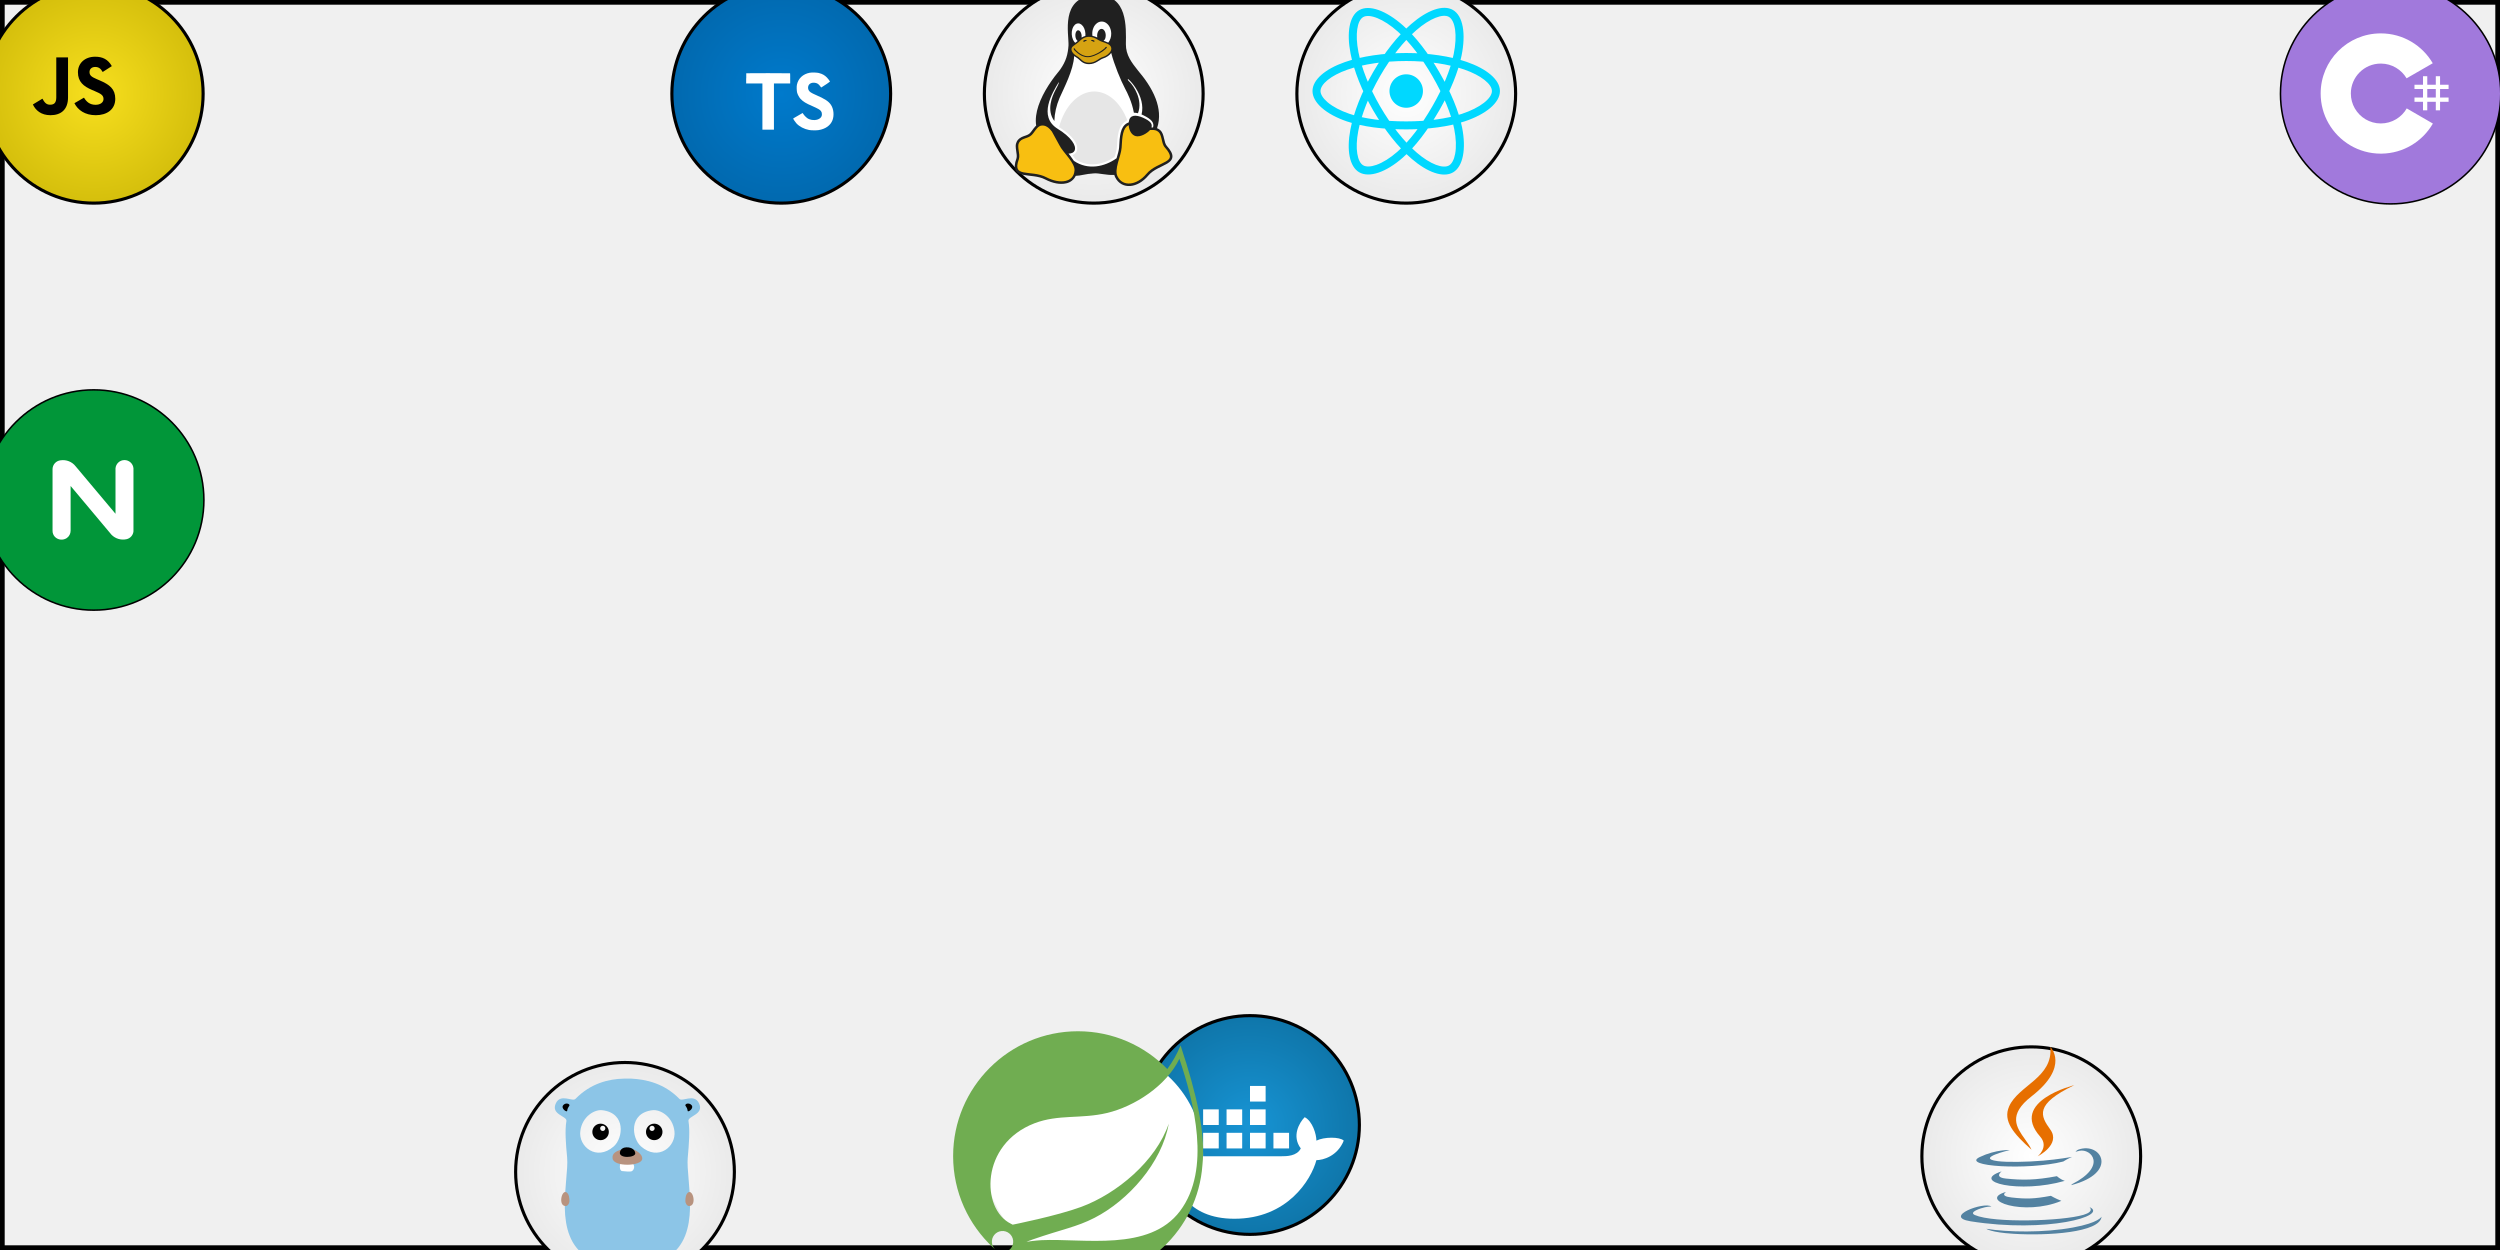
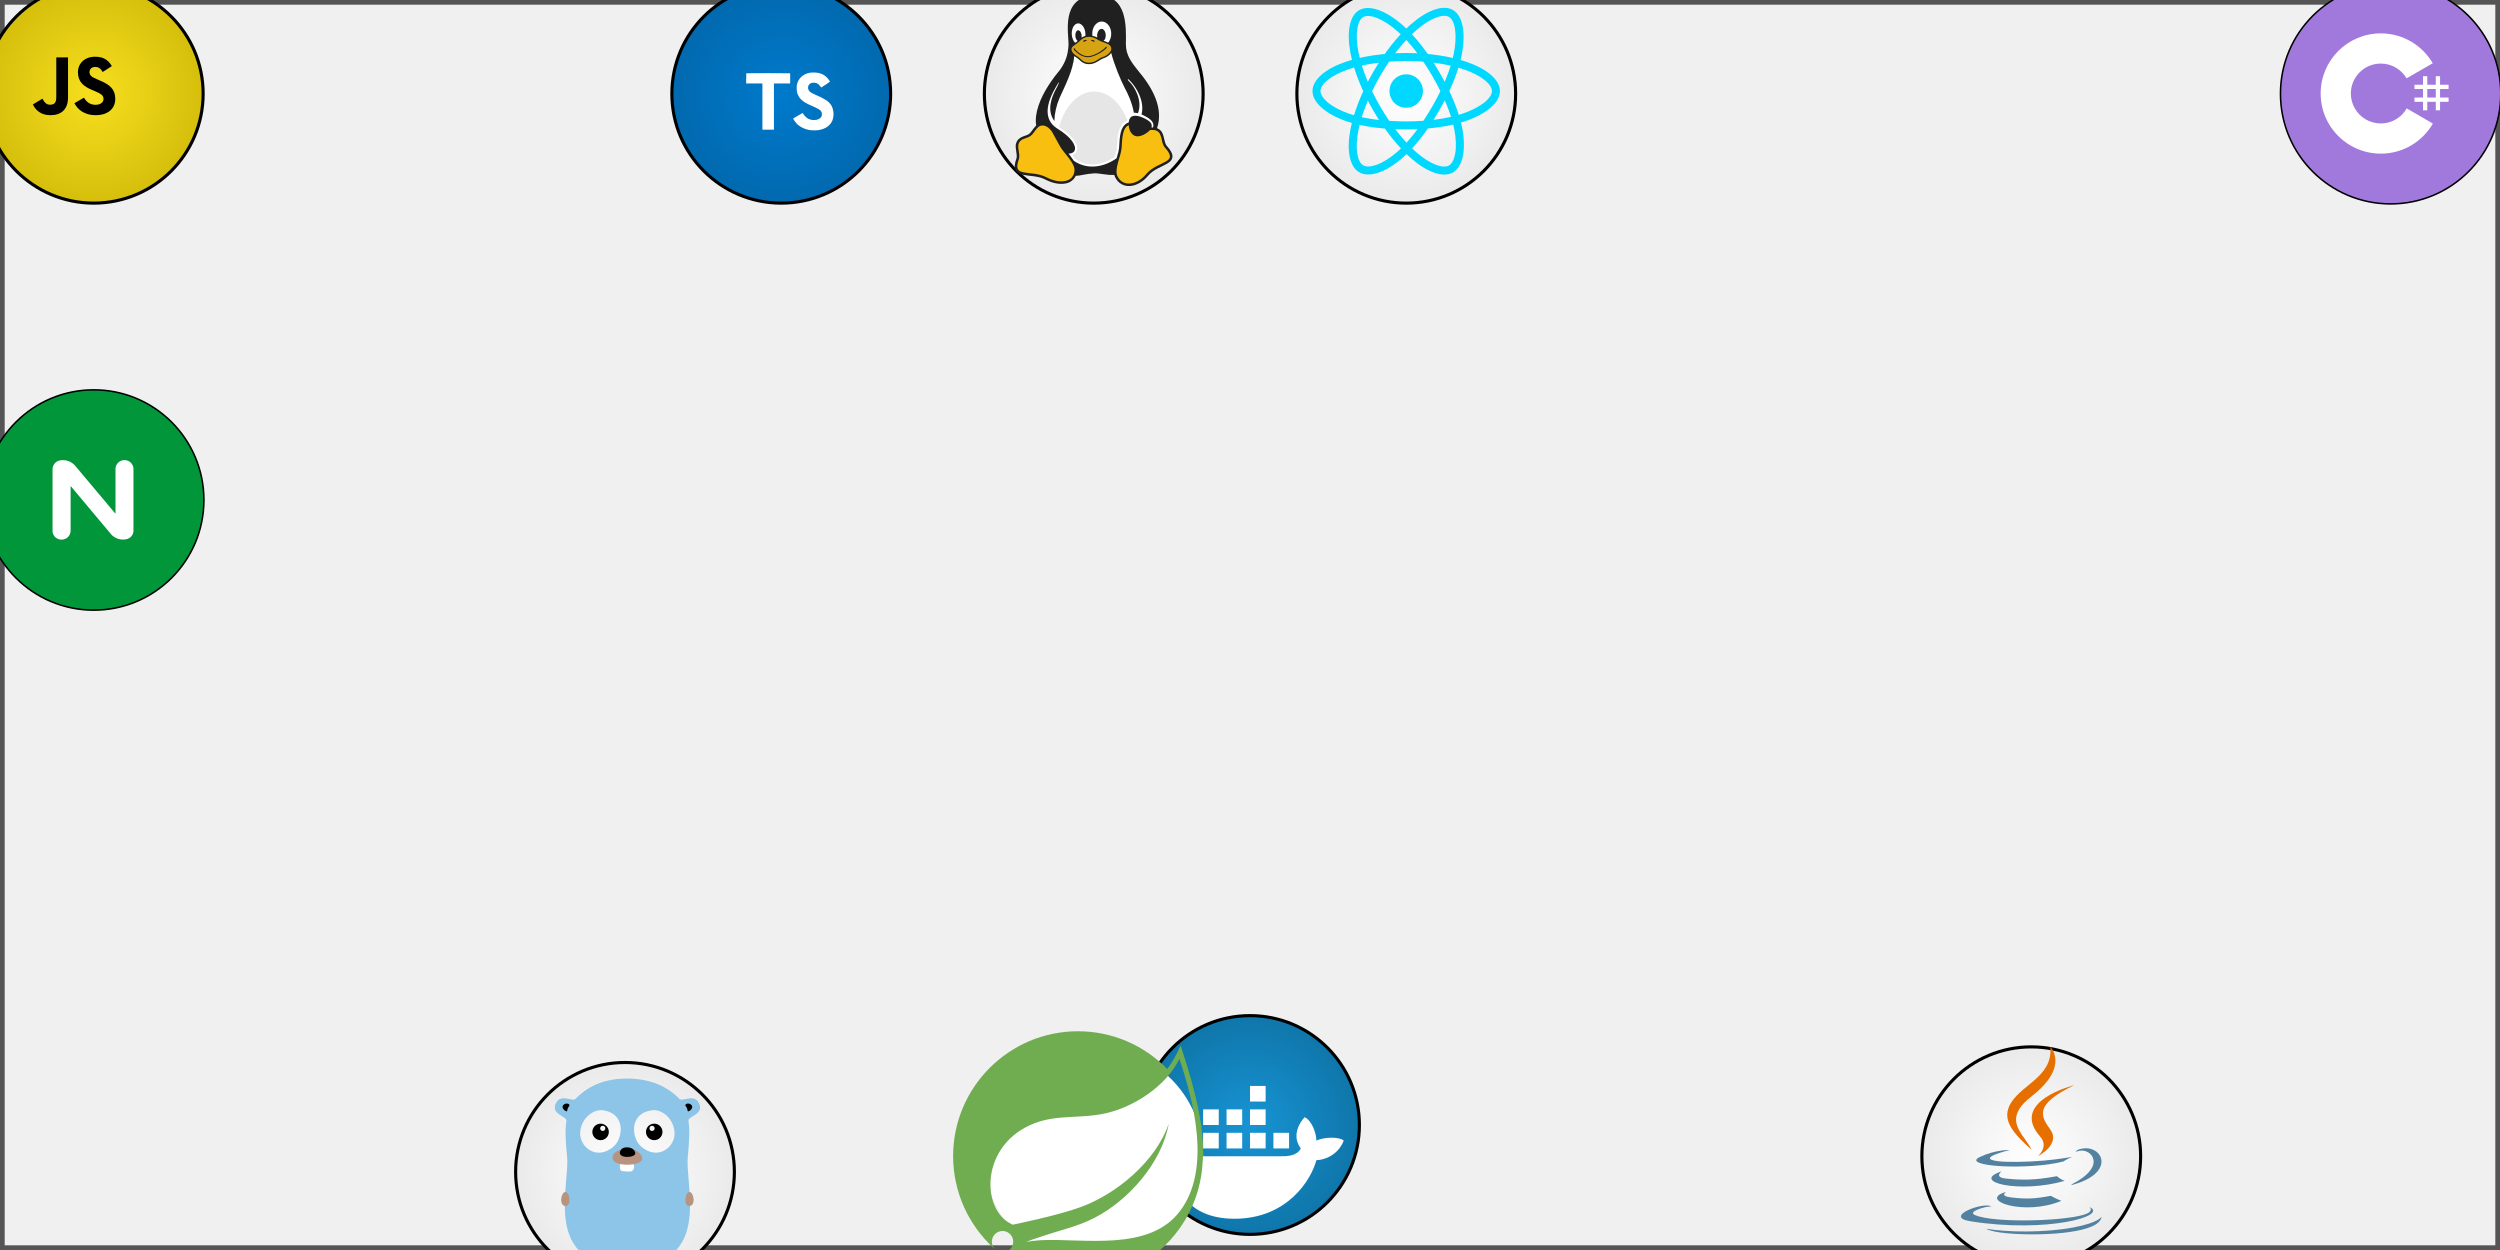
<svg xmlns="http://www.w3.org/2000/svg" width="800" height="400" viewBox="0 0 800 400">
-   <rect x="0" y="0" width="800" height="400" fill="none" stroke="#000" stroke-width="3" />
+   <rect x="0" y="0" width="800" height="400" fill="none" stroke="#555555" stroke-width="3" />
  <defs>
    <radialGradient id="JS" cx="50%" cy="50%" r="50%" fx="50%" fy="50%">
      <stop offset="0%" stop-color="#F7DF1E" />
      <stop offset="100%" stop-color="#d5bf0c" />
    </radialGradient>
    <radialGradient id="TS" cx="50%" cy="50%" r="50%" fx="50%" fy="50%">
      <stop offset="0%" stop-color="#007acc" />
      <stop offset="100%" stop-color="#0169af" />
    </radialGradient>
    <radialGradient id="Docker" cx="50%" cy="50%" r="50%" fx="50%" fy="50%">
      <stop offset="0%" stop-color="#1794D4" />
      <stop offset="100%" stop-color="#0f76aa" />
    </radialGradient>
    <radialGradient id="Csharp" cx="50%" cy="50%" r="50%" fx="50%" fy="50%">
      <stop offset="0%" stop-color="#a179dc" />
      <stop offset="100%" stop-color="#a179dc" />
    </radialGradient>
    <radialGradient id="Java" cx="50%" cy="50%" r="50%" fx="50%" fy="50%">
      <stop offset="0%" stop-color="#ffffff" />
      <stop offset="100%" stop-color="#eaeaea" />
    </radialGradient>
    <radialGradient id="React" cx="50%" cy="50%" r="50%" fx="50%" fy="50%">
      <stop offset="0%" stop-color="#ffffff" />
      <stop offset="100%" stop-color="#eaeaea" />
    </radialGradient>
    <radialGradient id="SpringBoot" cx="50%" cy="50%" r="50%" fx="50%" fy="50%">
      <stop offset="0%" stop-color="#ffffff" />
      <stop offset="100%" stop-color="#ffffff" />
    </radialGradient>
    <radialGradient id="Nginx" cx="50%" cy="50%" r="50%" fx="50%" fy="50%">
      <stop offset="0%" stop-color="#019639" />
      <stop offset="100%" stop-color="#019639" />
    </radialGradient>
    <radialGradient id="Linux" cx="50%" cy="50%" r="50%" fx="50%" fy="50%">
      <stop offset="0%" stop-color="#ffffff" />
      <stop offset="100%" stop-color="#eaeaea" />
    </radialGradient>
    <radialGradient id="Golang" cx="50%" cy="50%" r="50%" fx="50%" fy="50%">
      <stop offset="0%" stop-color="#ffffff" />
      <stop offset="100%" stop-color="#eaeaea" />
    </radialGradient>
  </defs>
  <g>
    <circle cx="30" cy="30" r="35" fill="url(#JS)" stroke="#000" stroke-width="1" />
    <svg width="40px" height="40px" viewBox="0 0     256   256" preserveAspectRatio="xMinYMin meet" fill="#000000">
      <g id="SVGRepo_iconCarrier">
        <path d="M67.312 213.932l19.59-11.856c3.78 6.701 7.218 12.371 15.465 12.371 7.905 0 12.89-3.092 12.89-15.12v-81.798h24.057v82.138c0 24.917-14.606 36.259-35.916 36.259-19.245 0-30.416-9.967-36.087-21.996M152.381 211.354l19.588-11.341c5.157 8.421 11.859 14.607 23.715 14.607 9.969 0 16.325-4.984 16.325-11.858 0-8.248-6.53-11.17-17.528-15.98l-6.013-2.58c-17.357-7.387-28.87-16.667-28.87-36.257 0-18.044 13.747-31.792 35.228-31.792 15.294 0 26.292 5.328 34.196 19.247L210.29 147.43c-4.125-7.389-8.591-10.31-15.465-10.31-7.046 0-11.514 4.468-11.514 10.31 0 7.217 4.468 10.14 14.778 14.608l6.014 2.577c20.45 8.765 31.963 17.7 31.963 37.804 0 21.654-17.012 33.51-39.867 33.51-22.339 0-36.774-10.654-43.819-24.574" />
      </g>
    </svg>
    <animateTransform attributeName="transform" type="translate" values="6,6; 96,336; 6,6" keyTimes="0;0.5;1" dur="20s" repeatCount="indefinite" />
  </g>
  <g>
    <circle cx="250" cy="30" r="35" fill="url(#TS)" stroke="#000" stroke-width="1" />
    <svg width="40px" height="40px" x="230" y="5" viewBox="0 0 400 400" id="Layer_1">
      <style>
        .st0 {
          fill: #007acc00
        }

        .st1 {
          fill: #fff
        }
      </style>
      <path class="st0" d="M0 200V0h400v400H0" />
      <path class="st1" d="M87.7 200.7V217h52v148h36.9V217h52v-16c0-9 0-16.3-.4-16.5 0-.3-31.7-.4-70.2-.4l-70 .3v16.4l-.3-.1zM321.4 184c10.2 2.4 18 7 25 14.3 3.7 4 9.2 11 9.6 12.8 0 .6-17.3 12.3-27.8 18.8-.4.3-2-1.4-3.6-4-5.2-7.4-10.5-10.6-18.8-11.2-12-.8-20 5.5-20 16 0 3.2.6 5 1.8 7.6 2.7 5.5 7.7 8.8 23.2 15.6 28.6 12.3 41 20.4 48.5 32 8.5 13 10.4 33.4 4.7 48.7-6.4 16.7-22 28-44.3 31.7-7 1.2-23 1-30.5-.3-16-3-31.3-11-40.7-21.3-3.7-4-10.8-14.7-10.4-15.4l3.8-2.4 15-8.7 11.3-6.6 2.6 3.5c3.3 5.2 10.7 12.2 15 14.6 13 6.7 30.4 5.8 39-2 3.7-3.4 5.3-7 5.3-12 0-4.6-.7-6.7-3-10.2-3.2-4.4-9.6-8-27.6-16-20.7-8.8-29.5-14.4-37.7-23-4.7-5.2-9-13.3-11-20-1.5-5.8-2-20-.6-25.7 4.3-20 19.4-34 41-38 7-1.4 23.5-.8 30.4 1l-.2.2z" />
    </svg>
    <animateTransform attributeName="transform" type="translate" values="6,6; -214,296; 6,6" keyTimes="0;0.5;1" dur="21s" repeatCount="indefinite" />
  </g>
  <g>
    <circle cx="400" cy="360" r="35" fill="url(#Docker)" stroke="#000" stroke-width="1" />
    <svg width="80px" height="80px" x="360" y="330" viewBox="0 0 32 32" fill="none">
      <path d="M18 7H16V9H18V7Z" fill="white" />
      <path d="M10 10H12V12H10V10Z" fill="white" />
      <path d="M6.002 16.941C6.172 19.843 7.9 24 14 24C20.8 24 23.833 19 24.5 16.5C25.333 16.5 27.2 16 28 14C27.5 13.5 25.5 13.5 24.5 14C24.5 13.2 24 11.5 23 11C22.333 11.667 21.3 13.4 22.5 15C22 16 20.667 16 20 16H6.943C6.413 16 5.97 16.413 6.002 16.941Z" fill="white" />
      <path d="M9 13H7V15H9V13Z" fill="white" />
      <path d="M10 13H12V15H10V13Z" fill="white" />
      <path d="M15 13H13V15H15V13Z" fill="white" />
      <path d="M16 13H18V15H16V13Z" fill="white" />
      <path d="M21 13H19V15H21V13Z" fill="white" />
      <path d="M15 10H13V12H15V10Z" fill="white" />
      <path d="M16 10H18V12H16V10Z" fill="white" />
    </svg>
    <animateTransform attributeName="transform" type="translate" values="6,6; 365,-295; 6,6" keyTimes="0;0.5;1" dur="25s" repeatCount="indefinite" />
  </g>
  <g>
    <circle cx="765" cy="30" r="35" fill="url(#Csharp)" stroke="#000" stroke-width="1" />
    <svg width="70px" height="70px" x="730" y="-5" viewBox="-28.8 -28.8 345.60 345.60" version="1.1" preserveAspectRatio="xMidYMid" fill="#000000">
      <g id="SVGRepo_bgCarrier" stroke-width="0">
        <rect x="-28.8" y="-28.8" width="345.60" height="345.60" rx="172.8" fill="#A179DC" strokewidth="0" />
      </g>
      <g id="SVGRepo_tracerCarrier" stroke-linecap="round" stroke-linejoin="round" />
      <g id="SVGRepo_iconCarrier">
        <g>
          <path d="M255.569,84.452 C255.567,79.622 254.534,75.354 252.445,71.691 C250.393,68.089 247.32,65.07 243.198,62.683 C209.173,43.064 175.115,23.505 141.101,3.866 C131.931,-1.428 123.04,-1.235 113.938,4.135 C100.395,12.122 32.59,50.969 12.385,62.672 C4.064,67.489 0.015,74.861 0.013,84.443 C0,123.898 0.013,163.352 0,202.808 C0,207.532 0.991,211.717 2.988,215.325 C5.041,219.036 8.157,222.138 12.374,224.579 C32.58,236.282 100.394,275.126 113.934,283.115 C123.04,288.488 131.931,288.68 141.104,283.384 C175.119,263.744 209.179,244.186 243.209,224.567 C247.426,222.127 250.542,219.023 252.595,215.315 C254.589,211.707 255.582,207.522 255.582,202.797 C255.582,202.797 255.582,123.908 255.569,84.452" fill="#a179dc" fill-rule="nonzero" />
          <path d="M128.182,143.241 L2.988,215.325 C5.041,219.036 8.157,222.138 12.374,224.579 C32.58,236.282 100.394,275.126 113.934,283.115 C123.04,288.488 131.931,288.68 141.104,283.384 C175.119,263.744 209.179,244.186 243.209,224.567 C247.426,222.127 250.542,219.023 252.595,215.315 L128.182,143.241" fill="#a179dc" fill-rule="nonzero" />
          <path d="M255.569,84.452 C255.567,79.622 254.534,75.354 252.445,71.691 L128.182,143.241 L252.595,215.315 C254.589,211.707 255.58,207.522 255.582,202.797 C255.582,202.797 255.582,123.908 255.569,84.452" fill="#a179dc" fill-rule="nonzero" />
          <path d="M201.892,116.294 L201.892,129.768 L215.366,129.768 L215.366,116.294 L222.103,116.294 L222.103,129.768 L235.577,129.768 L235.577,136.505 L222.103,136.505 L222.103,149.978 L235.577,149.978 L235.577,156.715 L222.103,156.715 L222.103,170.189 L215.366,170.189 L215.366,156.715 L201.892,156.715 L201.892,170.189 L195.155,170.189 L195.155,156.715 L181.682,156.715 L181.682,149.978 L195.155,149.978 L195.155,136.505 L181.682,136.505 L181.682,129.768 L195.155,129.768 L195.155,116.294 L201.892,116.294 Z M215.366,136.505 L201.892,136.505 L201.892,149.978 L215.366,149.978 L215.366,136.505 Z" fill="#FFFFFF" />
          <path d="M128.457,48.626 C163.601,48.626 194.284,67.712 210.719,96.082 L210.558,95.809 L169.21,119.617 C161.063,105.824 146.128,96.515 128.996,96.323 L128.457,96.32 C102.331,96.32 81.151,117.5 81.151,143.625 C81.151,152.169 83.428,160.178 87.39,167.095 C95.544,181.33 110.873,190.931 128.457,190.931 C146.15,190.931 161.566,181.208 169.678,166.821 L169.481,167.166 L210.768,191.084 C194.513,219.213 164.25,238.241 129.515,238.62 L128.457,238.626 C93.202,238.626 62.432,219.422 46.038,190.902 C38.035,176.979 33.456,160.838 33.456,143.625 C33.456,91.159 75.988,48.626 128.457,48.626 Z" fill="#FFFFFF" fill-rule="nonzero" />
        </g>
      </g>
    </svg>
    <animateTransform attributeName="transform" type="translate" values="6,6; -730,300; 6,6" keyTimes="0;0.5;1" dur="35s" repeatCount="indefinite" />
  </g>
  <g>
    <circle cx="650" cy="370" r="35" fill="url(#Java)" stroke="#000" stroke-width="1" />
    <svg width="60px" height="60px" x="620" y="335" viewBox="0 0 32 32" fill="none">
      <path d="M16.05 8.441C22.638 3.326 19.257 0 19.257 0C19.76 5.287 13.813 6.536 12.219 10.169C11.131 12.649 12.964 14.819 16.047 17.555C15.775 16.949 15.354 16.361 14.929 15.764C13.477 13.731 11.964 11.613 16.05 8.441Z" fill="#E76F00" />
      <path d="M17.102 18.677C17.102 18.677 19.084 17.078 17.514 15.301C12.193 9.272 23.333 6.536 23.333 6.536C16.532 9.812 17.547 11.757 19.257 14.12C21.087 16.654 17.102 18.677 17.102 18.677Z" fill="#E76F00" />
      <path d="M22.937 23.446C29.042 20.326 26.22 17.328 24.249 17.732C23.766 17.831 23.551 17.916 23.551 17.916C23.551 17.916 23.73 17.64 24.073 17.52C27.971 16.173 30.968 21.495 22.814 23.603C22.814 23.603 22.909 23.52 22.937 23.446Z" fill="#5382A1" />
      <path d="M10.233 19.497C6.413 18.995 12.328 17.614 12.328 17.614C12.328 17.614 10.031 17.462 7.206 18.804C3.866 20.393 15.468 21.116 21.474 19.562C22.098 19.143 22.961 18.78 22.961 18.78C22.961 18.78 20.504 19.211 18.056 19.415C15.061 19.661 11.846 19.709 10.233 19.497Z" fill="#5382A1" />
      <path d="M11.686 22.476C9.556 22.259 10.951 21.244 10.951 21.244C5.439 23.043 14.018 25.083 21.72 22.868C20.901 22.584 20.381 22.065 20.381 22.065C16.616 22.778 14.441 22.755 11.686 22.476Z" fill="#5382A1" />
      <path d="M12.614 25.699C10.486 25.459 11.729 24.747 11.729 24.747C6.726 26.122 14.773 28.962 21.143 26.278C20.1 25.879 19.353 25.418 19.353 25.418C16.511 25.947 15.193 25.988 12.614 25.699Z" fill="#5382A1" />
      <path d="M25.939 27.339C25.939 27.339 26.859 28.084 24.925 28.661C21.248 29.757 9.621 30.087 6.391 28.705C5.23 28.208 7.407 27.519 8.092 27.374C8.806 27.222 9.215 27.25 9.215 27.25C7.923 26.356 0.868 29.007 5.631 29.766C18.619 31.837 29.308 28.833 25.939 27.339Z" fill="#5382A1" />
      <path d="M28 28.968C27.787 31.695 18.788 32.268 12.927 31.899C9.104 31.658 8.338 31.056 8.327 31.047C11.986 31.64 18.155 31.748 23.157 30.823C27.59 30.002 28 28.968 28 28.968Z" fill="#5382A1" />
    </svg>
    <animateTransform attributeName="transform" type="translate" values="6,-5; -100,-330; 6,-5" keyTimes="0;0.5;1" dur="20s" repeatCount="indefinite" />
  </g>
  <g>
    <circle cx="450" cy="30" r="35" fill="url(#React)" stroke="#000" stroke-width="1" />
    <svg width="60px" height="60px" x="420" viewBox="0 0 24 24">
      <g fill="#00D8FF" fill-rule="evenodd">
        <circle cx="11.996" cy="11.653" r="2.142" />
        <path fill-rule="nonzero" d="M11.996,7.809 C14.764,7.809 17.393,8.199 19.392,8.888 C21.612,9.652 22.967,10.782 22.967,11.653 C22.967,12.58 21.504,13.784 19.129,14.571 C17.239,15.197 14.709,15.539 11.996,15.539 C9.145,15.539 6.587,15.204 4.719,14.565 C3.549,14.165 2.583,13.646 1.92,13.079 C1.325,12.569 1.025,12.063 1.025,11.653 C1.025,10.779 2.327,9.665 4.5,8.907 C6.499,8.21 9.193,7.809 11.996,7.809 L11.996,7.809 L11.996,7.809 L11.996,7.809 L11.996,7.809 M11.996,6.784 C9.084,6.784 6.278,7.202 4.162,7.94 C1.622,8.825 0,10.213 0,11.653 C0,13.139 1.741,14.631 4.387,15.535 C6.376,16.215 9.041,16.564 11.996,16.564 C14.812,16.564 17.447,16.208 19.452,15.544 C22.202,14.632 23.992,13.159 23.992,11.653 C23.992,10.208 22.317,8.811 19.726,7.918 C17.613,7.191 14.872,6.784 11.996,6.784 L11.996,6.784 L11.996,6.784 L11.996,6.784 L11.996,6.784 M8.648,9.743 C10.031,7.345 11.682,5.263 13.277,3.875 C15.048,2.333 16.704,1.725 17.458,2.16 C18.261,2.623 18.574,4.491 18.069,6.942 C17.667,8.892 16.699,11.254 15.344,13.605 C13.92,16.074 12.352,18.123 10.865,19.422 C9.934,20.236 9.001,20.813 8.179,21.104 C7.441,21.365 6.852,21.372 6.497,21.167 C5.74,20.731 5.425,19.046 5.854,16.786 C6.249,14.705 7.248,12.171 8.648,9.743 L8.648,9.743 L8.648,9.743 L8.648,9.743 L8.648,9.743 M7.76,9.231 C6.305,11.753 5.265,14.393 4.847,16.594 C4.346,19.237 4.737,21.336 5.984,22.055 C7.273,22.798 9.434,22.034 11.539,20.194 C13.122,18.811 14.756,16.676 16.232,14.117 C17.638,11.677 18.647,9.216 19.073,7.148 C19.657,4.311 19.275,2.024 17.97,1.272 C16.718,0.55 14.672,1.302 12.604,3.101 C10.919,4.569 9.197,6.74 7.76,9.231 L7.76,9.231 L7.76,9.231 L7.76,9.231 L7.76,9.231 M8.651,13.61 C7.264,11.215 6.285,8.744 5.879,6.669 C5.428,4.364 5.727,2.626 6.481,2.19 C7.283,1.725 9.058,2.388 10.929,4.049 C12.418,5.371 13.981,7.389 15.34,9.738 C16.769,12.205 17.761,14.586 18.144,16.523 C18.384,17.736 18.418,18.833 18.259,19.69 C18.116,20.46 17.829,20.974 17.474,21.179 C16.718,21.617 15.101,21.048 13.357,19.547 C11.752,18.166 10.055,16.036 8.651,13.61 L8.651,13.61 L8.651,13.61 L8.651,13.61 L8.651,13.61 M7.764,14.124 C9.223,16.643 10.99,18.863 12.689,20.324 C14.728,22.079 16.741,22.787 17.987,22.066 C19.274,21.321 19.692,19.067 19.149,16.324 C18.741,14.263 17.708,11.781 16.227,9.224 C14.817,6.787 13.188,4.684 11.609,3.282 C9.443,1.359 7.271,0.548 5.967,1.303 C4.717,2.027 4.347,4.176 4.873,6.866 C5.302,9.059 6.323,11.635 7.764,14.124 L7.764,14.124 L7.764,14.124 L7.764,14.124 L7.764,14.124" />
      </g>
    </svg>
    <animateTransform attributeName="transform" type="translate" values="-6,6; 310,100; -6,6" keyTimes="0;0.5;1" dur="20s" repeatCount="indefinite" />
  </g>
  <g>
    <circle cx="350" cy="370" r="35" fill="url(#SpringBoot)" stroke="none" stroke-width="1" />
    <svg width="80px" height="80px" x="305" y="330" viewBox="0 0 32 32">
      <g fill="none" fill-rule="evenodd">
        <path d="M0 0h32v32H0z" />
        <path fill="#70AD51" d="M5.466 27.993c.586.473 1.446.385 1.918-.202.475-.585.386-1.445-.2-1.92-.585-.474-1.444-.383-1.92.202-.45.555-.392 1.356.115 1.844l-.266-.234C1.972 24.762 0 20.597 0 15.978 0 7.168 7.168 0 15.98 0c4.48 0 8.53 1.857 11.435 4.836.66-.898 1.232-1.902 1.7-3.015 2.036 6.118 3.233 11.26 2.795 15.31-.592 8.274-7.508 14.83-15.93 14.83-3.912 0-7.496-1.416-10.276-3.757l-.238-.21zm23.58-4.982c4.01-5.336 1.775-13.965-.085-19.48-1.657 3.453-5.738 6.094-9.262 6.93-3.303.788-6.226.142-9.283 1.318-6.97 2.68-6.86 10.992-3.02 12.86.002 0 .23.124.227.12 0-.002 5.644-1.122 8.764-2.274 4.56-1.684 9.566-5.835 11.213-10.657-.877 5.015-5.182 9.84-9.507 12.056-2.302 1.182-4.092 1.445-7.88 2.756-.464.158-.828.314-.828.314.96-.16 1.917-.212 1.917-.212 5.393-.255 13.807 1.516 17.745-3.73z" />
      </g>
    </svg>
    <animateTransform attributeName="transform" type="translate" values="6,-12; 100,-30; 6,-12" keyTimes="0;0.5;1" dur="20s" repeatCount="indefinite" />
  </g>
  <g>
    <circle cx="30" cy="160" r="35" fill="url(#Nginx)" stroke="#000" stroke-width="1" />
    <svg width="70px" height="70px" y="125" x="-5" viewBox="-3.2 -3.2 38.40 38.40" fill="#000000">
      <g id="SVGRepo_bgCarrier" stroke-width="0">
        <rect x="-3.2" y="-3.2" width="38.40" height="38.40" rx="19.2" fill="#019639" strokewidth="0" />
      </g>
      <g id="SVGRepo_tracerCarrier" stroke-linecap="round" stroke-linejoin="round" />
      <g id="SVGRepo_iconCarrier">
        <path d="M15.948,2h.065a10.418,10.418,0,0,1,.972.528Q22.414,5.65,27.843,8.774a.792.792,0,0,1,.414.788c-.008,4.389,0,8.777-.005,13.164a.813.813,0,0,1-.356.507q-5.773,3.324-11.547,6.644a.587.587,0,0,1-.657.037Q9.912,26.6,4.143,23.274a.7.7,0,0,1-.4-.666q0-6.582,0-13.163a.693.693,0,0,1,.387-.67Q9.552,5.657,14.974,2.535c.322-.184.638-.379.974-.535" style="fill:#019639" />
        <path d="M8.767,10.538q0,5.429,0,10.859a1.509,1.509,0,0,0,.427,1.087,1.647,1.647,0,0,0,2.06.206,1.564,1.564,0,0,0,.685-1.293c0-2.62-.005-5.24,0-7.86q3.583,4.29,7.181,8.568a2.833,2.833,0,0,0,2.6.782,1.561,1.561,0,0,0,1.251-1.371q.008-5.541,0-11.081a1.582,1.582,0,0,0-3.152,0c0,2.662-.016,5.321,0,7.982-2.346-2.766-4.663-5.556-7-8.332A2.817,2.817,0,0,0,10.17,9.033,1.579,1.579,0,0,0,8.767,10.538Z" style="fill:#fff" />
      </g>
    </svg>
    <animateTransform attributeName="transform" type="translate" values="6,6; 730,100; 6,6" keyTimes="0;0.5;1" dur="30s" repeatCount="indefinite" />
  </g>
  <g>
    <circle cx="350" cy="30" r="35" fill="url(#Linux)" stroke="#000" stroke-width="1" />
    <svg width="70px" height="70px" x="315" y="-6" viewBox="0 0 16 16" fill="none">
      <path fill="#202020" d="M13.338 12.033c-.1-.112-.146-.319-.197-.54-.05-.22-.107-.457-.288-.61v-.001a.756.756 0 00-.223-.134c.252-.745.153-1.487-.1-2.157-.312-.823-.855-1.54-1.27-2.03-.464-.586-.918-1.142-.91-1.963.014-1.254.138-3.579-2.068-3.582-.09 0-.183.004-.28.012-2.466.198-1.812 2.803-1.849 3.675-.045.638-.174 1.14-.613 1.764-.515.613-1.24 1.604-1.584 2.637-.162.487-.24.984-.168 1.454-.023.02-.044.041-.064.063-.151.161-.263.357-.388.489-.116.116-.282.16-.464.225-.183.066-.383.162-.504.395v.001a.702.702 0 00-.077.339c0 .108.016.217.032.322.034.22.068.427.023.567-.144.395-.163.667-.061.865.102.199.31.286.547.335.473.1 1.114.075 1.619.342l.043-.082-.043.082c.54.283 1.089.383 1.526.284a.99.99 0 00.706-.552c.342-.002.717-.146 1.318-.18.408-.032.918.145 1.503.113a.806.806 0 00.068.183l.001.001c.227.455.65.662 1.1.627.45-.036.928-.301 1.315-.762l-.07-.06.07.06c.37-.448.982-.633 1.388-.878.203-.123.368-.276.38-.499.013-.222-.118-.471-.418-.805z" />
      <path fill="#F8BF11" d="M13.571 12.828c-.007.137-.107.24-.29.35-.368.222-1.019.414-1.434.918-.362.43-.802.665-1.19.696-.387.03-.721-.13-.919-.526v-.002c-.123-.233-.072-.6.031-.987s.251-.785.271-1.108v-.001c.02-.415.044-.776.114-1.055.07-.28.179-.468.373-.575a.876.876 0 01.027-.014c.022.359.2.725.514.804.343.09.838-.204 1.047-.445l.122-.004c.184-.005.337.006.495.143v.001c.121.102.179.296.229.512.05.217.09.453.239.621.287.32.38.534.371.672zM6.592 13.843v.003c-.034.435-.28.672-.656.758-.377.086-.888 0-1.398-.266-.565-.3-1.237-.27-1.667-.36-.216-.045-.357-.113-.421-.238-.064-.126-.066-.345.071-.72v-.001l.001-.002c.068-.209.018-.438-.015-.653-.033-.214-.049-.41.024-.546l.001-.001c.094-.181.232-.246.403-.307.17-.062.373-.11.533-.27l.001-.001h.001c.148-.157.26-.353.39-.492.11-.117.22-.195.385-.196h.005a.61.61 0 01.093.008c.22.033.411.187.596.437l.533.971v.001c.142.296.441.622.695.954.254.333.45.666.425.921z" />
      <path fill="#D6A312" d="M9.25 4.788c-.043-.084-.13-.164-.28-.225-.31-.133-.444-.142-.617-.254-.28-.181-.513-.244-.706-.244a.834.834 0 00-.272.047c-.236.08-.392.25-.49.342-.02.019-.044.035-.104.08-.06.043-.15.11-.28.208-.117.086-.154.2-.114.332.04.132.167.285.4.417h.001c.145.085.244.2.358.291a.801.801 0 00.189.117c.072.031.156.052.26.058.248.015.43-.06.59-.151.16-.092.296-.204.452-.255h.001c.32-.1.548-.301.62-.493a.324.324 0 00-.008-.27z" />
      <path fill="#202020" d="M8.438 5.26c-.255.133-.552.294-.869.294-.316 0-.566-.146-.745-.289-.09-.07-.163-.142-.218-.193-.096-.075-.084-.181-.045-.178.066.008.076.095.117.134.056.052.126.12.211.187.17.135.397.266.68.266.284 0 .614-.166.816-.28.115-.064.26-.179.379-.266.09-.067.087-.147.162-.138.075.009.02.089-.085.18-.105.092-.27.214-.403.283z" />
      <path fill="#ffffff" d="M12.337 10.694a1.724 1.724 0 00-.104 0h-.01c.088-.277-.106-.48-.621-.713-.534-.235-.96-.212-1.032.265-.005.025-.009.05-.011.076a.801.801 0 00-.12.054c-.252.137-.389.386-.465.692-.076.305-.098.674-.119 1.09-.013.208-.099.49-.186.79-.875.624-2.09.894-3.122.19-.07-.11-.15-.22-.233-.328a13.85 13.85 0 00-.16-.205.65.65 0 00.268-.05.34.34 0 00.186-.192c.063-.17 0-.408-.202-.68-.201-.273-.542-.58-1.043-.888-.368-.23-.574-.51-.67-.814-.097-.305-.084-.635-.01-.96.143-.625.51-1.233.743-1.614.063-.046.023.086-.236.567-.232.44-.667 1.455-.072 2.248.016-.564.15-1.14.377-1.677.329-.747 1.018-2.041 1.072-3.073.029.02.125.086.169.11.126.075.221.184.344.283a.85.85 0 00.575.2c.24 0 .427-.079.582-.168.17-.096.304-.204.433-.245.27-.085.486-.235.608-.41.21.83.7 2.027 1.014 2.611.167.31.5.969.643 1.762.091-.002.191.01.299.038.375-.973-.319-2.022-.636-2.314-.128-.124-.135-.18-.07-.177.343.304.795.917.96 1.608.075.315.09.646.01.973.04.017.08.034.12.054.603.293.826.548.719.897z" />
      <path fill="#E6E6E6" d="M8.04 8.062c-.556.002-1.099.251-1.558.716-.46.464-.814 1.122-1.018 1.888l.061.038v.004c.47.298.805.598 1.012.878.219.296.316.584.223.834a.513.513 0 01-.27.283l-.041.015c.074.097.146.197.213.3.944.628 2.042.396 2.867-.172.08-.278.153-.536.163-.698.021-.415.042-.792.124-1.12.082-.33.242-.63.544-.795.017-.01.034-.015.051-.023a.756.756 0 01.022-.094c-.242-.622-.591-1.14-1.01-1.5-.42-.36-.897-.551-1.382-.554zm2.37 2.155l-.002.005v-.002l.001-.004z" />
      <path fill="#ffffff" d="M9.278 3.833a1.05 1.05 0 01-.215.656 4.119 4.119 0 00-.218-.09l-.127-.045c.029-.035.085-.075.107-.127a.669.669 0 00.05-.243l.001-.01a.673.673 0 00-.035-.236.434.434 0 00-.108-.184.223.223 0 00-.156-.07H8.57a.228.228 0 00-.151.06.434.434 0 00-.122.175.676.676 0 00-.05.243v.01a.718.718 0 00.009.14 1.773 1.773 0 00-.354-.12 1.196 1.196 0 01-.01-.133v-.013a1.035 1.035 0 01.088-.447.793.793 0 01.25-.328.554.554 0 01.346-.123h.006c.125 0 .232.036.342.116a.78.78 0 01.257.324c.063.138.094.273.097.433l.001.012zM7.388 3.997a1.05 1.05 0 00-.277.125.623.623 0 00.002-.15v-.008a.651.651 0 00-.048-.192.37.37 0 00-.096-.141.158.158 0 00-.119-.045c-.042.004-.077.024-.11.065a.372.372 0 00-.07.156.626.626 0 00-.013.205v.008a.634.634 0 00.048.193.367.367 0 00.116.156l-.102.08-.078.056a.706.706 0 01-.16-.24c-.053-.12-.082-.24-.09-.381v-.001a1.071 1.071 0 01.045-.39.668.668 0 01.167-.292.359.359 0 01.264-.118c.084 0 .158.028.235.09a.68.68 0 01.199.271c.053.12.08.24.089.382v.001c.003.06.003.115-.002.17z" />
      <path fill="#202020" d="M7.806 4.335c.01.034.065.029.097.045.027.014.05.045.08.046.03.001.076-.01.08-.04.005-.038-.052-.063-.088-.077-.047-.019-.107-.028-.151-.003-.01.005-.021.018-.018.03zM7.484 4.335c-.01.034-.065.029-.096.045-.028.014-.05.045-.081.046-.03.001-.076-.01-.08-.04-.005-.038.052-.063.088-.077.047-.019.108-.028.152-.003.01.005.02.018.017.03z" />
    </svg>
    <animateTransform attributeName="transform" type="translate" values="6,6; -100,332; 6,6" keyTimes="0;0.5;1" dur="20s" repeatCount="indefinite" />
  </g>
  <g>
    <circle cx="200" cy="375" r="35" fill="url(#Golang)" stroke="#000" stroke-width="1" />
    <svg width="60px" height="60px" x="170" y="345" viewBox="0 0 24 24">
      <g fill="none">
        <path fill="#8CC5E7" d="M21.468,3.206 C22.181,4.68 20.013,4.837 20.124,5.495 C20.328,6.681 20.189,8.442 20.032,10.175 C19.763,13.112 21.959,20.145 17.381,22.971 C16.52,23.509 14.472,23.805 12.452,23.852 C12.452,23.852 12.442,23.852 12.442,23.852 C12.442,23.852 12.433,23.852 12.433,23.852 C10.413,23.805 8.087,23.509 7.225,22.971 C2.657,20.145 4.853,13.112 4.594,10.175 C4.427,8.442 4.288,6.681 4.501,5.495 C4.612,4.837 2.444,4.689 3.158,3.206 C3.769,1.937 5.28,3.058 5.659,2.659 C7.596,0.649 9.95,0.111 11.803,0.065 C11.988,0.065 12.822,0.065 12.822,0.065 C14.666,0.158 17.02,0.658 18.966,2.659 C19.346,3.058 20.847,1.937 21.468,3.206 Z M11.432,10.907 C11.349,10.944 11.21,11.852 11.636,11.898 C11.924,11.926 12.711,12.019 12.897,11.898 C13.258,11.666 13.221,11.11 13.017,10.971 C12.674,10.749 11.525,10.86 11.432,10.907 Z M9.079,4.105 C8.124,3.994 6.521,4.883 6.28,6.774 C6.021,8.738 8.337,10.684 10.561,8.738 C11.757,7.691 12.174,4.466 9.079,4.105 Z M15.528,4.105 C12.433,4.466 12.85,7.691 14.046,8.738 C16.269,10.684 18.586,8.738 18.327,6.774 C18.095,4.883 16.492,3.994 15.528,4.105 Z" />
        <path fill="#B8937F" d="M12.313,8.988 C12.897,8.905 14.296,9.572 14.203,10.36 C14.092,11.277 10.598,11.398 10.413,10.304 C10.302,9.637 10.83,9.211 12.313,8.988 Z M20.198,16.374 C19.911,16.364 19.726,15.985 19.726,15.753 C19.726,15.336 19.781,14.845 20.087,14.632 C20.717,14.196 21.218,16.383 20.198,16.374 Z M4.418,16.374 C3.398,16.383 3.899,14.196 4.529,14.632 C4.835,14.845 4.89,15.336 4.89,15.753 C4.89,15.985 4.705,16.364 4.418,16.374 Z M18.262,23.092 C18.447,23.361 18.456,23.546 18.16,23.685 C17.029,24.204 16.019,23.509 16.399,23.314 C17.205,22.907 17.706,22.267 18.262,23.092 Z M6.354,23.185 C6.91,22.36 7.411,22.999 8.217,23.407 C8.597,23.602 7.587,24.297 6.456,23.778 C6.16,23.639 6.169,23.453 6.354,23.185 Z" />
        <path fill="#000000" d="M19.735,3.429 C19.781,3.234 20.263,3.141 20.532,3.475 C20.856,3.873 20.059,4.42 20.022,4.198 C19.93,3.595 19.68,3.623 19.735,3.429 Z M4.881,3.429 C4.937,3.623 4.686,3.595 4.594,4.198 C4.557,4.42 3.76,3.873 4.084,3.475 C4.344,3.141 4.825,3.234 4.881,3.429 Z M15.741,7.941 C15.158,7.941 14.685,7.468 14.685,6.885 C14.685,6.302 15.158,5.829 15.741,5.829 C16.325,5.829 16.798,6.302 16.798,6.885 C16.798,7.468 16.325,7.941 15.741,7.941 Z M15.463,6.764 C15.648,6.764 15.797,6.615 15.797,6.431 C15.797,6.247 15.648,6.097 15.463,6.097 C15.279,6.097 15.13,6.247 15.13,6.431 C15.13,6.615 15.279,6.764 15.463,6.764 Z M11.358,9.433 C11.469,9.007 11.859,8.868 12.174,8.859 C12.98,8.84 13.286,9.276 13.314,9.619 C13.369,10.202 11.108,10.341 11.358,9.433 Z M8.875,7.941 C8.291,7.941 7.819,7.468 7.819,6.885 C7.819,6.302 8.291,5.829 8.875,5.829 C9.458,5.829 9.931,6.302 9.931,6.885 C9.931,7.468 9.458,7.941 8.875,7.941 Z M9.153,6.764 C9.337,6.764 9.486,6.615 9.486,6.431 C9.486,6.247 9.337,6.097 9.153,6.097 C8.969,6.097 8.819,6.247 8.819,6.431 C8.819,6.615 8.969,6.764 9.153,6.764 Z" />
      </g>
    </svg>
    <animateTransform attributeName="transform" type="translate" values="6,-12; 560,-80; 6,-12" keyTimes="0;0.5;1" dur="20s" repeatCount="indefinite" />
  </g>
</svg>
